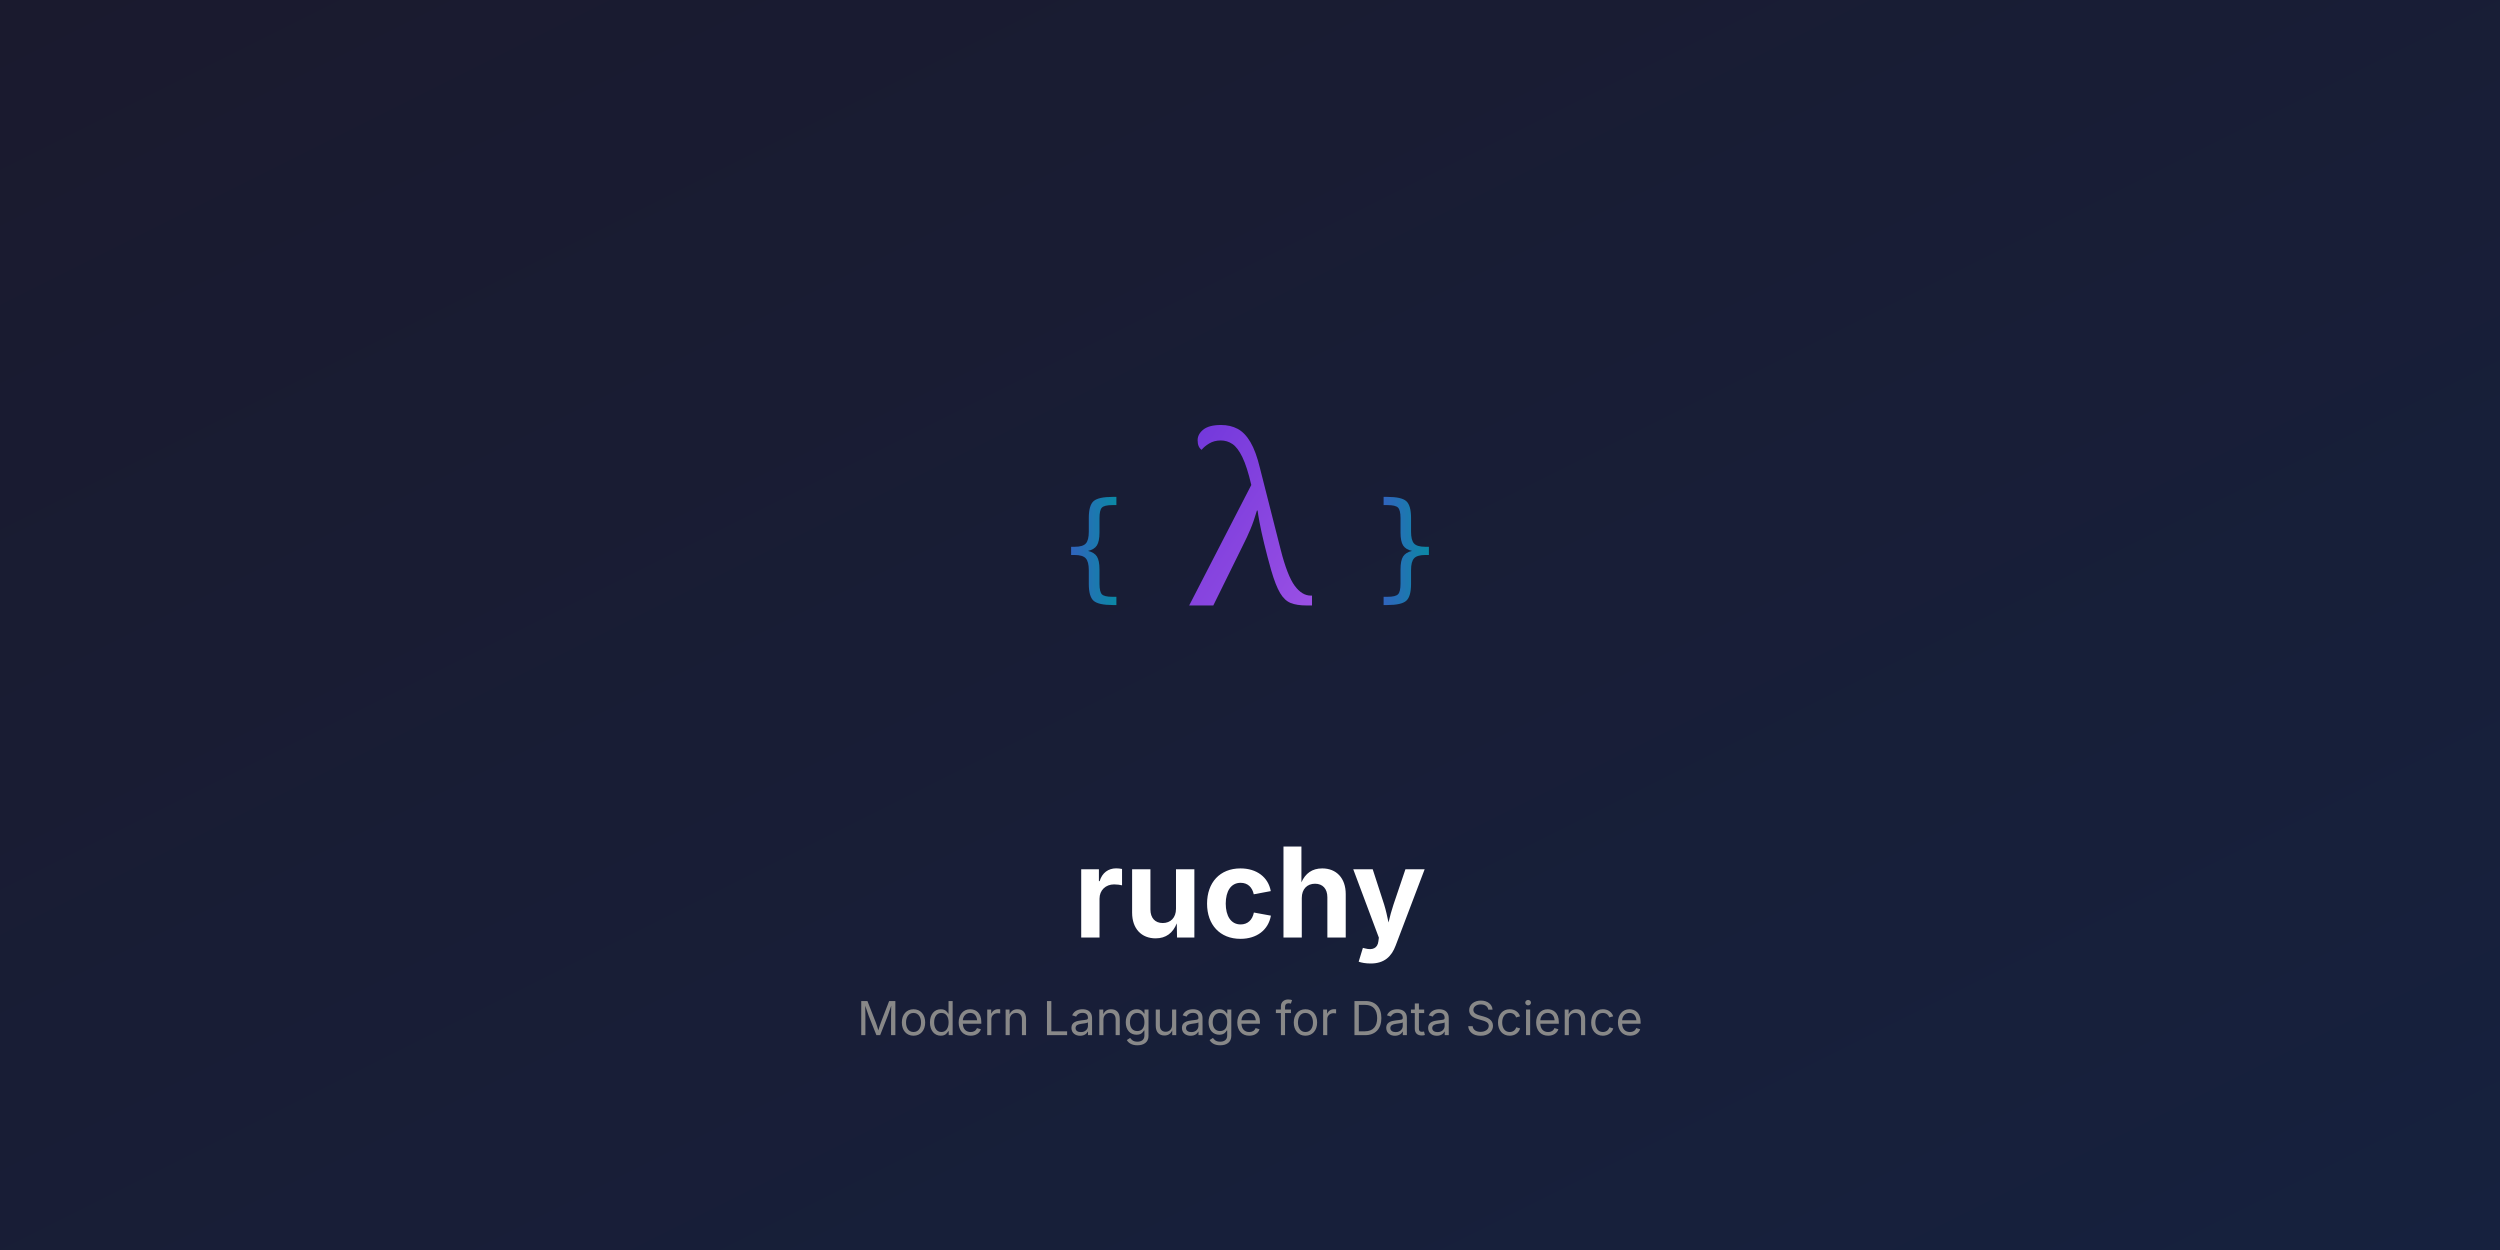
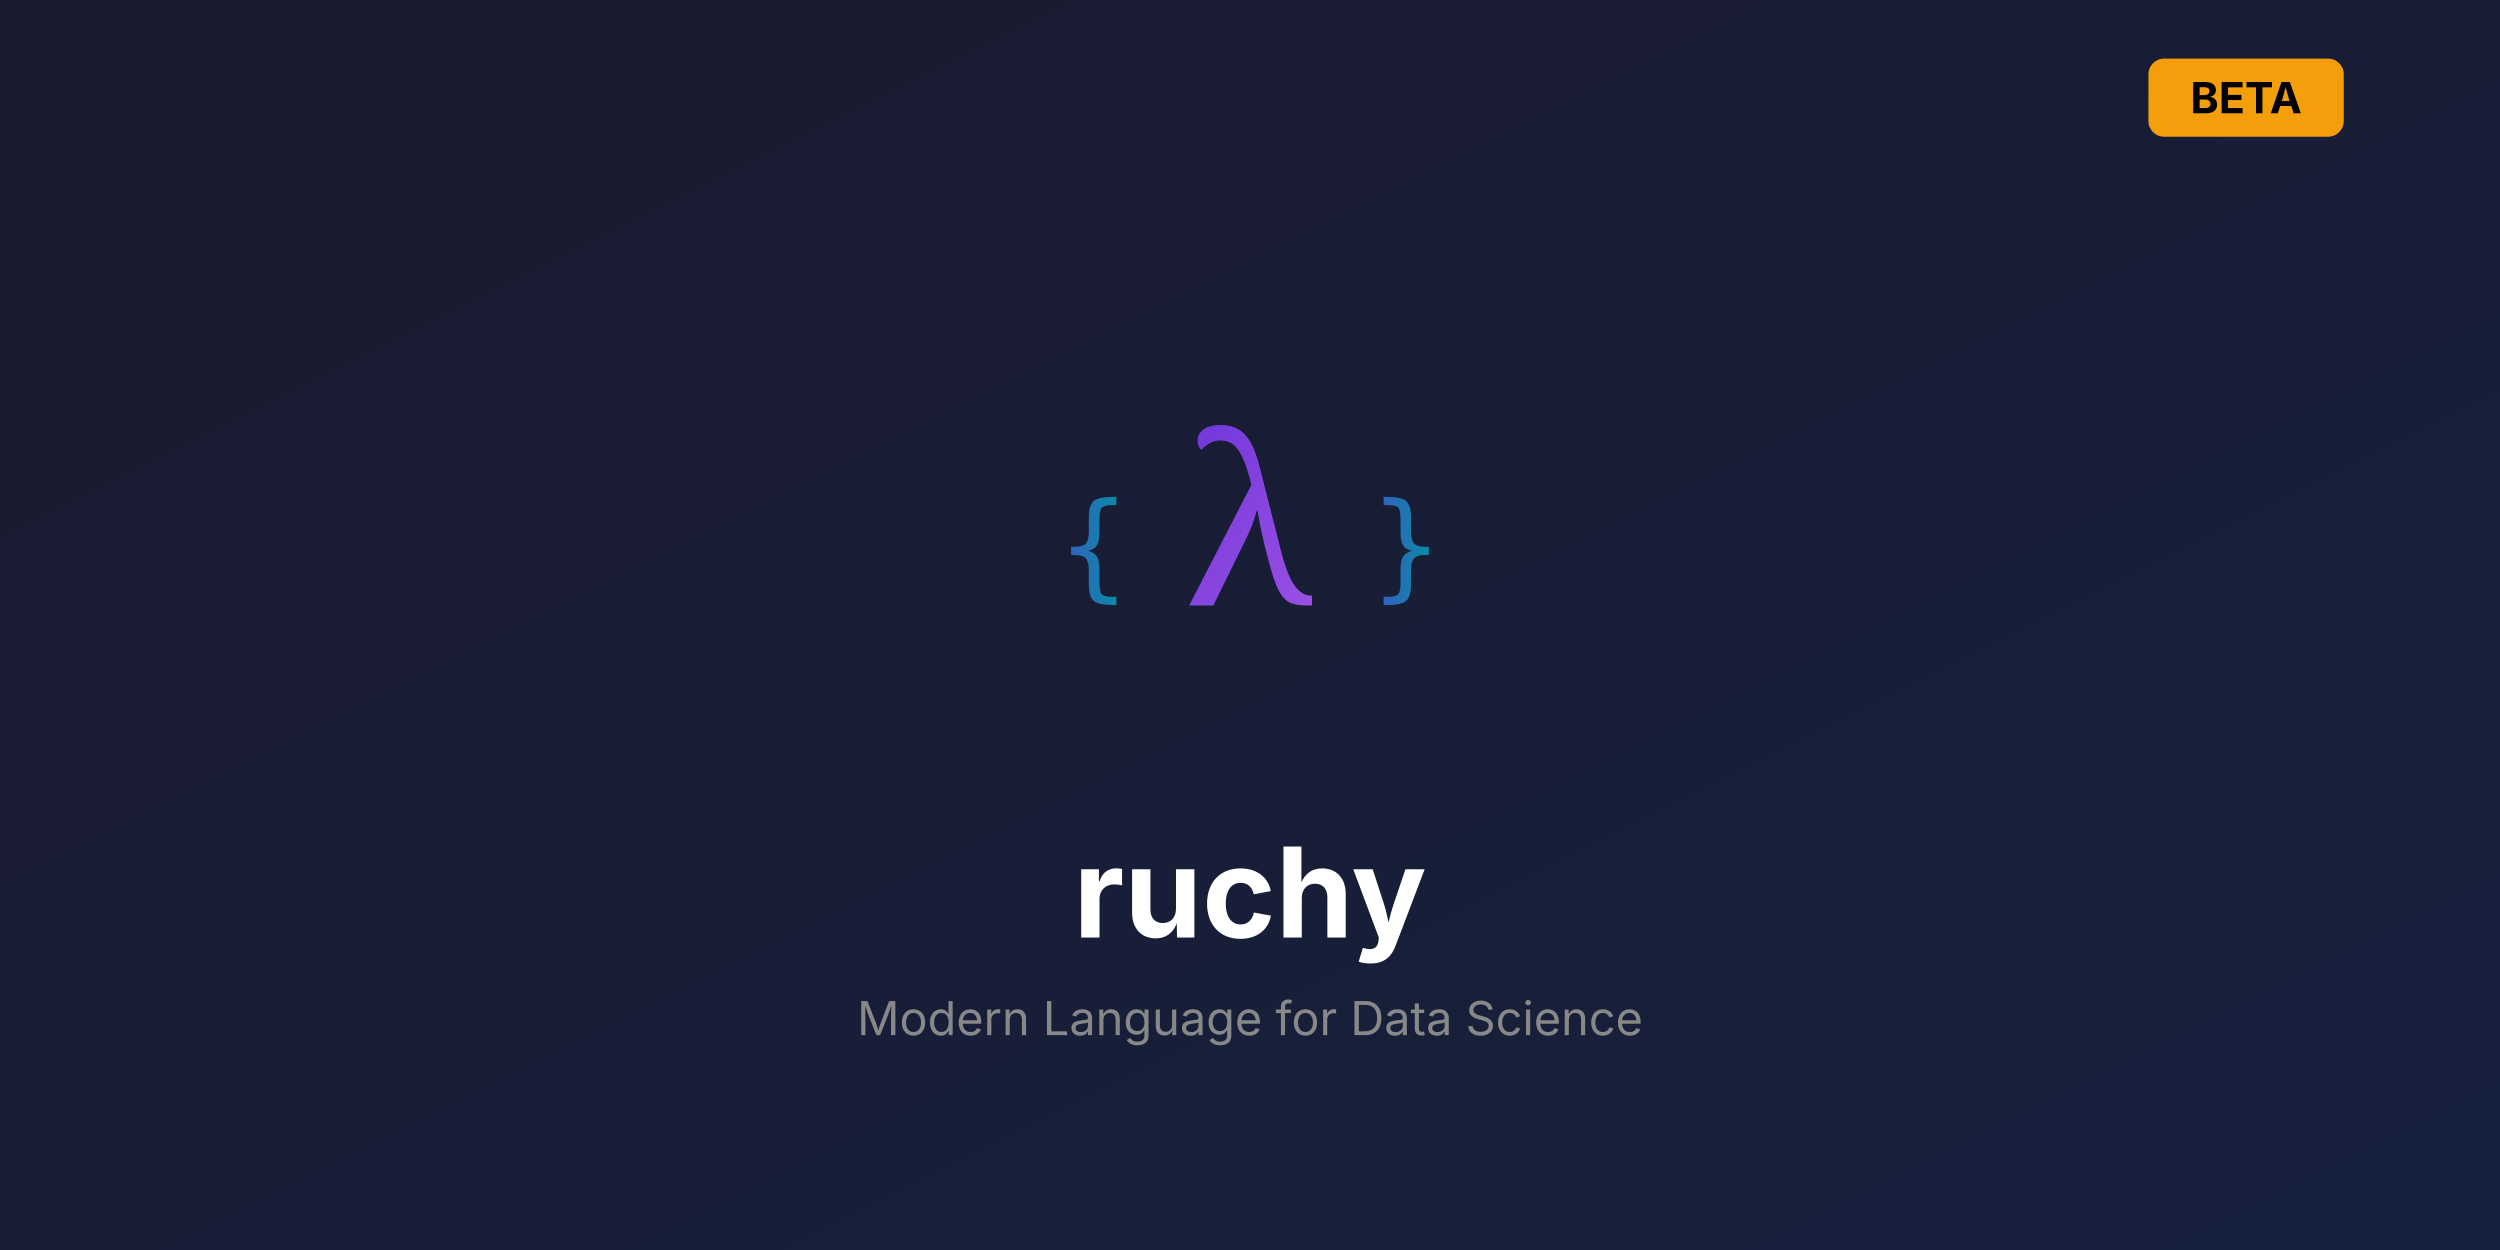
<svg xmlns="http://www.w3.org/2000/svg" viewBox="0 0 1280 640">
  <defs>
    <linearGradient id="bg" x1="0%" y1="0%" x2="100%" y2="100%">
      <stop offset="0%" style="stop-color:#1a1a2e" />
      <stop offset="100%" style="stop-color:#16213e" />
    </linearGradient>
    <linearGradient id="purple" x1="0%" y1="0%" x2="100%" y2="100%">
      <stop offset="0%" style="stop-color:#7c3aed" />
      <stop offset="100%" style="stop-color:#a855f7" />
    </linearGradient>
    <linearGradient id="blue" x1="0%" y1="0%" x2="100%" y2="0%">
      <stop offset="0%" style="stop-color:#3b82f6" />
      <stop offset="100%" style="stop-color:#06b6d4" />
    </linearGradient>
  </defs>
  <rect width="1280" height="640" fill="url(#bg)" />
  <g transform="translate(640, 280)">
    <text x="0" y="30" font-family="serif" font-size="120" font-weight="400" fill="url(#purple)" text-anchor="middle" opacity="0.9">λ</text>
    <text x="-80" y="20" font-family="monospace" font-size="60" fill="url(#blue)" text-anchor="middle" opacity="0.7">{</text>
    <text x="80" y="20" font-family="monospace" font-size="60" fill="url(#blue)" text-anchor="middle" opacity="0.7">}</text>
  </g>
  <text x="640" y="480" font-family="system-ui, -apple-system, sans-serif" font-size="64" font-weight="700" fill="#fff" text-anchor="middle">ruchy</text>
  <text x="640" y="530" font-family="system-ui, -apple-system, sans-serif" font-size="24" fill="#888" text-anchor="middle">Modern Language for Data Science</text>
+   <g transform="translate(1150, 50)">
+     <rect x="-50" y="-20" width="100" height="40" rx="8" ry="8" fill="#f59e0b" />
+     <text x="0" y="8" font-family="system-ui, -apple-system, sans-serif" font-size="22" font-weight="700" fill="#000" text-anchor="middle">BETA</text>
+   </g>
</svg>
